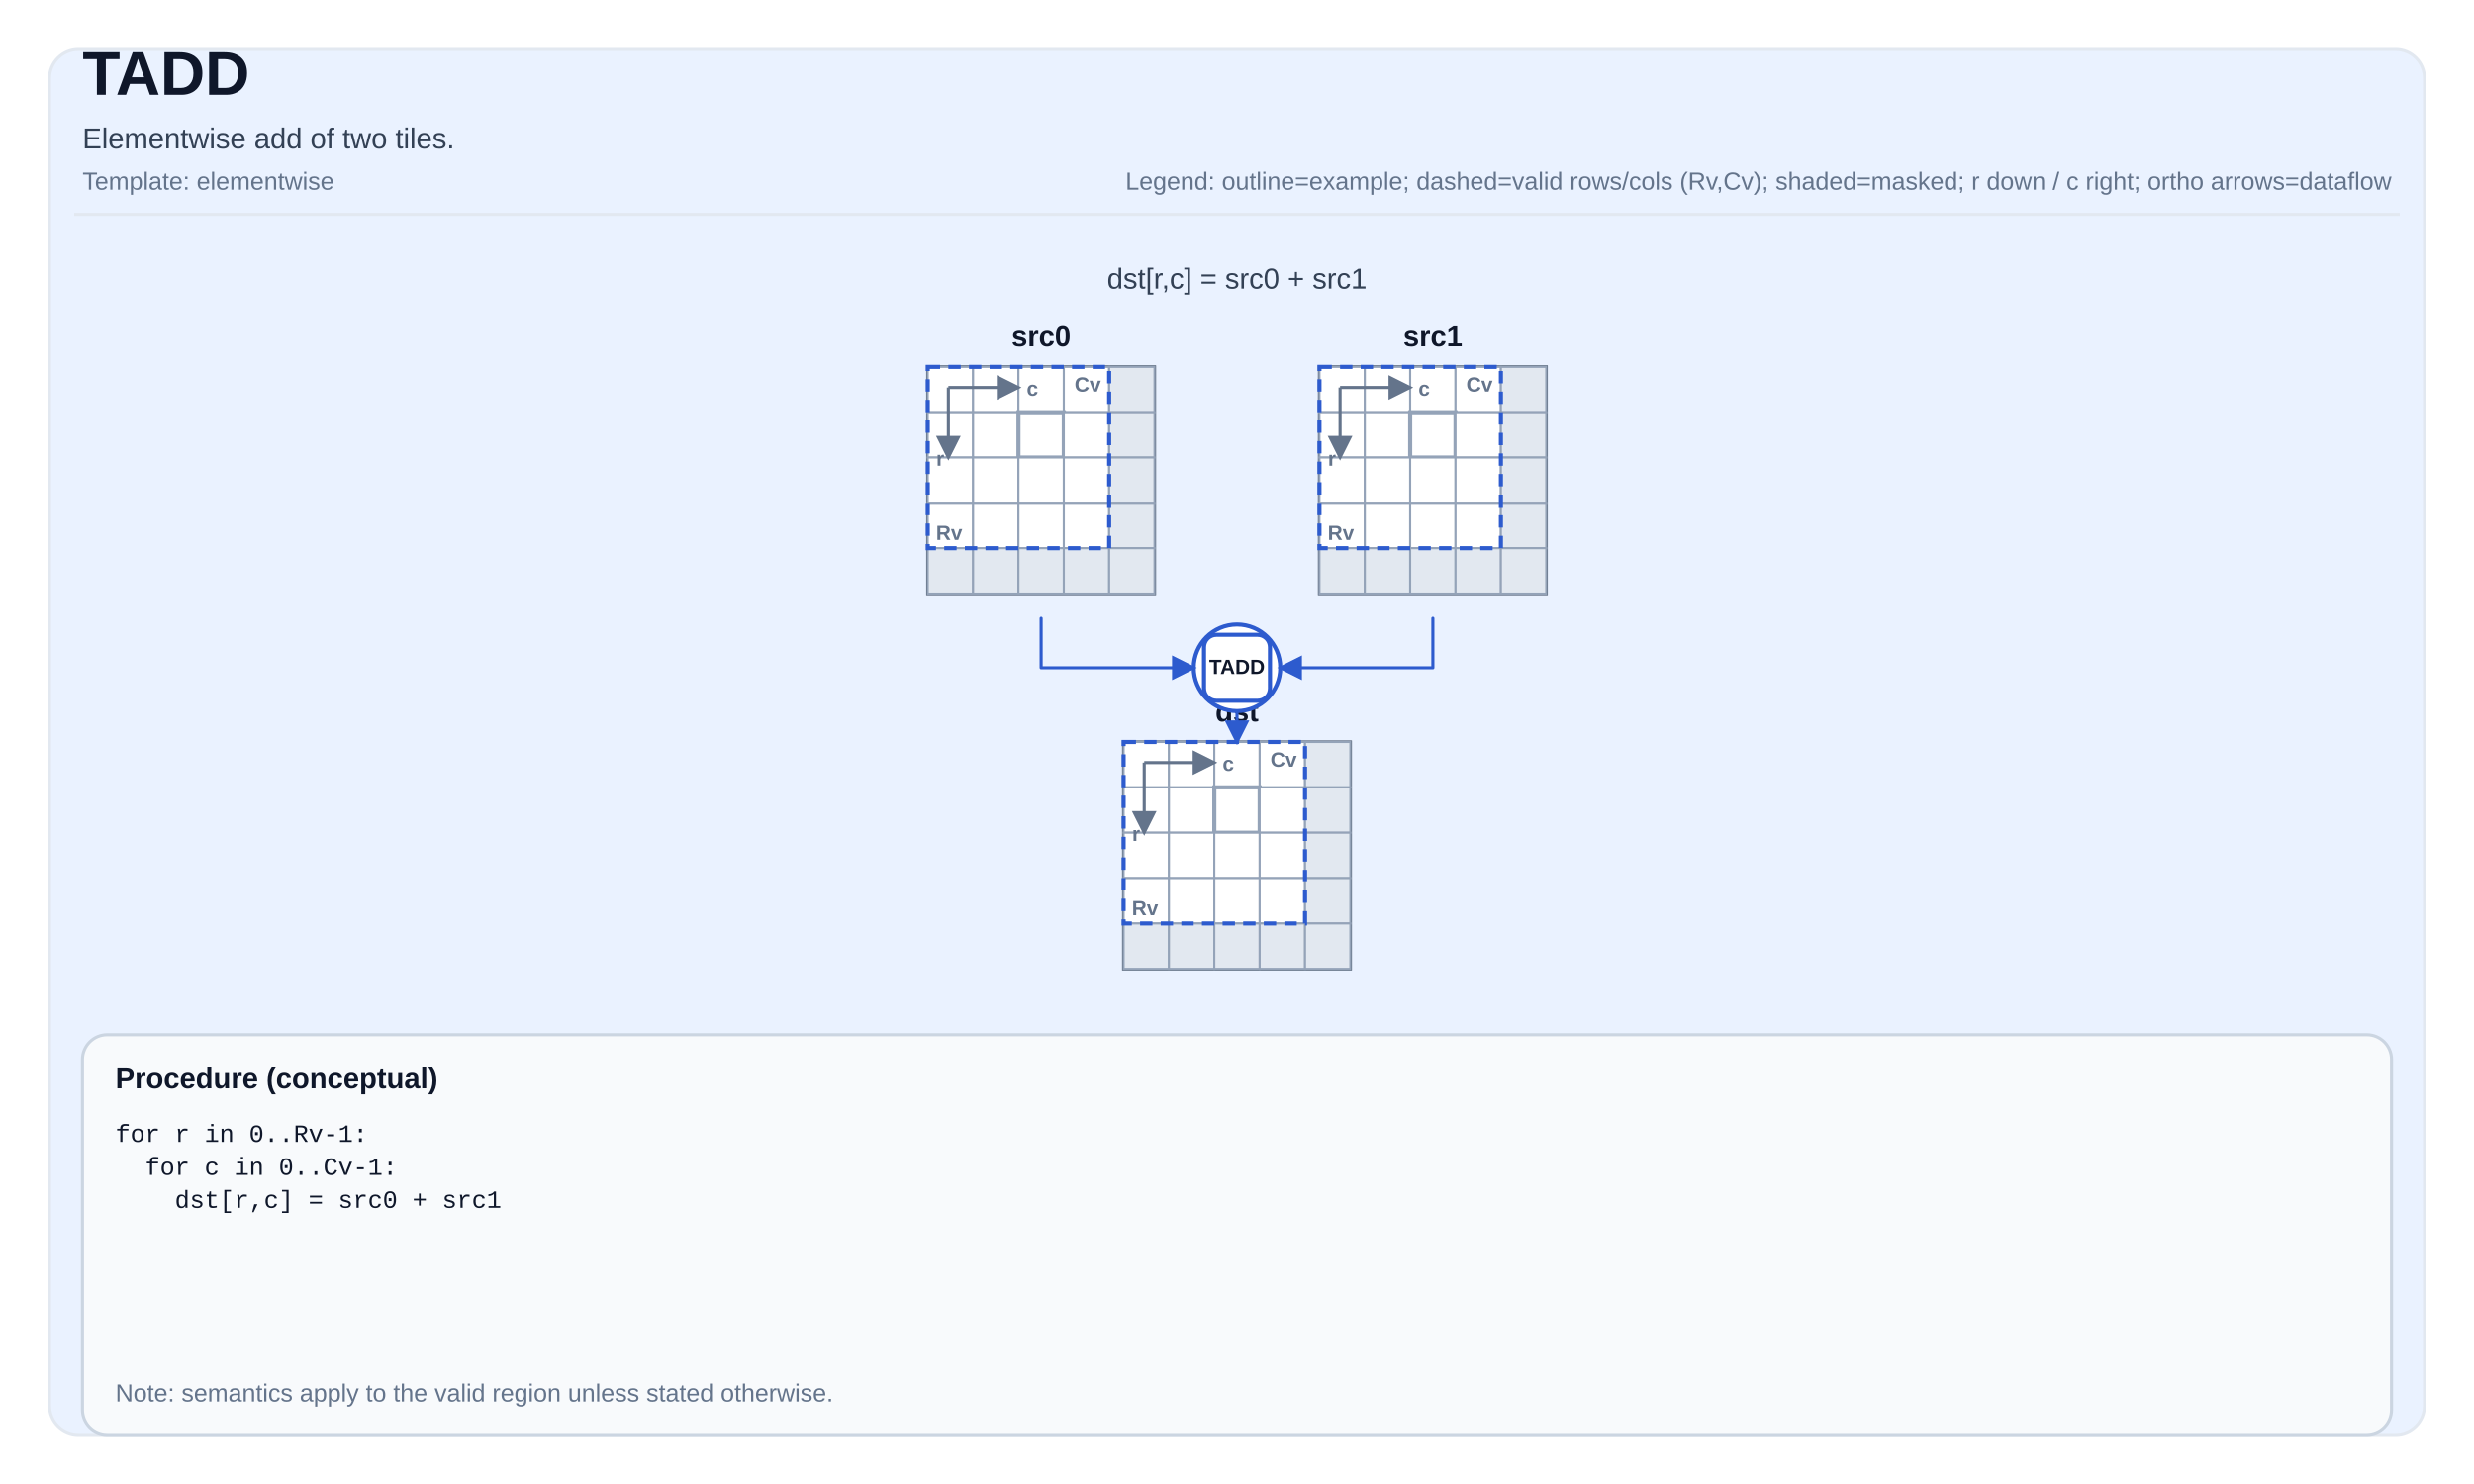
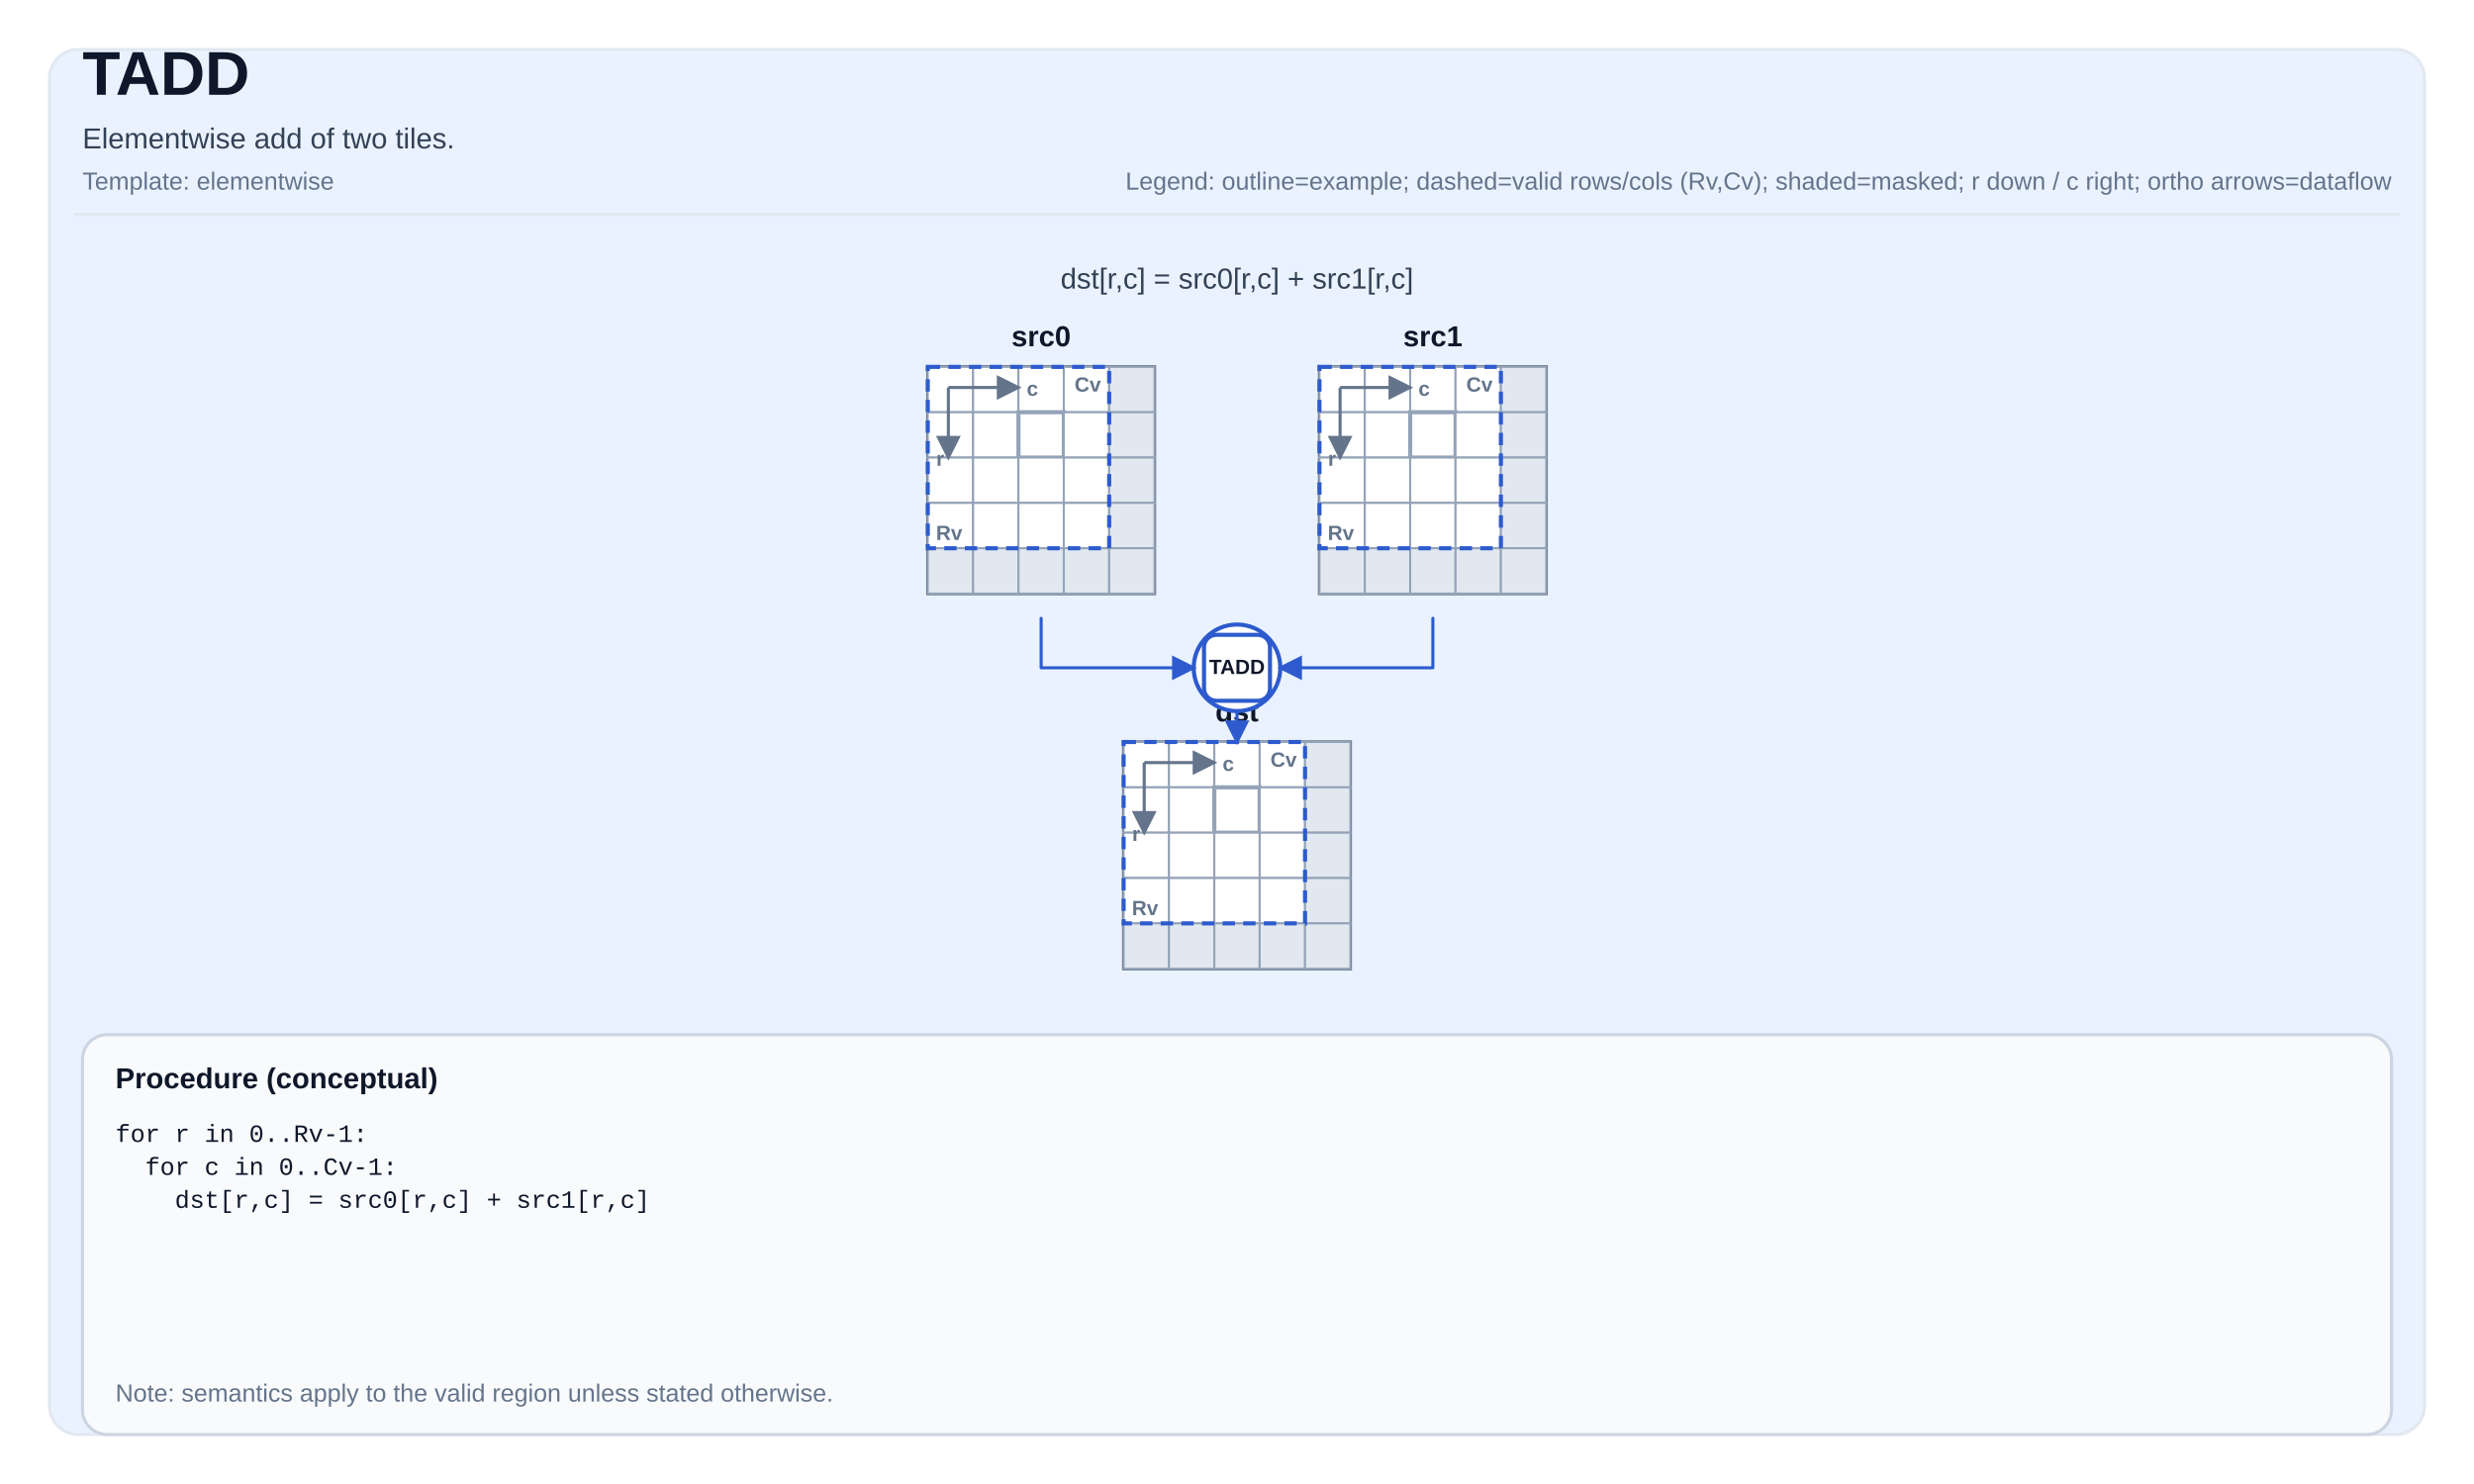
<svg xmlns="http://www.w3.org/2000/svg" width="1200" height="720" viewBox="0 0 1200 720" role="img" aria-label="TADD tile operation diagram">
  <defs>
    <marker id="arrow" markerWidth="8" markerHeight="8" refX="7" refY="4" orient="auto">
      <path d="M0,0 L0,8 L8,4 z" fill="#2D5BCE" />
    </marker>
    <marker id="axisArrow" markerWidth="8" markerHeight="8" refX="7" refY="4" orient="auto">
      <path d="M0,0 L0,8 L8,4 z" fill="#64748b" />
    </marker>
  </defs>
  <style>
svg { font-family: Arial, Helvetica, sans-serif; }
.title { font-size: 30px; font-weight: 700; fill: #0f172a; }
.subtitle { font-size: 14px; fill: #334155; }
.meta { font-size: 12px; fill: #64748b; }
.frame { fill: white; }
.panel { fill: #EAF2FF; stroke: #e2e8f0; stroke-width: 1.5; rx: 14; }
.tileLabel { font-size: 14px; font-weight: 700; fill: #0f172a; }
.tileBorder { fill: none; stroke: #475569; stroke-width: 1.5; }
.cell { fill: #ffffff; stroke: #94a3b8; stroke-width: 1; }
.cellMasked { fill: #e2e8f0; }
.cellHL { stroke-width: 2; }
.cellText { font-family: ui-monospace, SFMono-Regular, Menlo, Monaco, Consolas, 'Liberation Mono', 'Courier New', monospace; font-size: 10px; fill: #0f172a; }
.arrow { stroke-width: 1.5; fill: none; stroke-linejoin: round; stroke-linecap: round; }
.axisLine { stroke: #64748b; stroke-width: 1.5; fill: none; }
.axisText { font-size: 10px; fill: #64748b; font-weight: 700; }
.opCircle { fill: #ffffff; stroke-width: 2; }
.opRect { fill: #ffffff; stroke-width: 2; }
.opText { font-size: 10px; font-weight: 800; fill: #0f172a; }
.procBox { fill: #f8fafc; stroke: #cbd5e1; stroke-width: 1.5; rx: 12; }
.procTitle { font-size: 14px; font-weight: 700; fill: #0f172a; }
.procText { font-family: ui-monospace, SFMono-Regular, Menlo, Monaco, Consolas, 'Liberation Mono', 'Courier New', monospace; font-size: 12px; fill: #0f172a; }
.smallLabel { font-size: 12px; fill: #334155; }
.scalarBox { fill: #ffffff; stroke: #cbd5e1; stroke-width: 1.5; }
.scalarValue { font-size: 16px; font-weight: 700; }
.validBox { fill: none; stroke-width: 2; stroke-dasharray: 6 4; }
</style>
  <rect x="0" y="0" width="1200" height="720" class="frame" />
  <rect x="24" y="24" width="1152" height="672" class="panel" />
  <text x="40" y="46" class="title">TADD</text>
  <text x="40" y="72" class="subtitle">Elementwise add of two tiles.</text>
  <text x="40" y="92" class="meta">Template: elementwise</text>
  <text x="1160" y="92" class="meta" text-anchor="end">Legend: outline=example; dashed=valid rows/cols (Rv,Cv); shaded=masked; r down / c right; ortho arrows=dataflow</text>
  <line x1="36" y1="104" x2="1164" y2="104" stroke="#e2e8f0" stroke-width="1.5" />
-   <text x="600" y="140" class="subtitle" text-anchor="middle" fill="#2D5BCE">dst[r,c] = src0 + src1</text>
+   <text x="600" y="140" class="subtitle" text-anchor="middle" fill="#2D5BCE">dst[r,c] = src0[r,c] + src1[r,c]</text>
  <text x="505" y="168" class="tileLabel" text-anchor="middle">src0</text>
  <rect x="450" y="178" width="110" height="110" class="tileBorder" />
  <rect x="450" y="178" width="22" height="22" class="cell" />
  <rect x="472" y="178" width="22" height="22" class="cell" />
  <rect x="494" y="178" width="22" height="22" class="cell" />
  <rect x="516" y="178" width="22" height="22" class="cell" />
  <rect x="538" y="178" width="22" height="22" class="cell cellMasked" />
  <rect x="450" y="200" width="22" height="22" class="cell" />
  <rect x="472" y="200" width="22" height="22" class="cell" />
  <rect x="494" y="200" width="22" height="22" class="cell cellHL" stroke="#2D5BCE" />
  <rect x="516" y="200" width="22" height="22" class="cell" />
  <rect x="538" y="200" width="22" height="22" class="cell cellMasked" />
  <rect x="450" y="222" width="22" height="22" class="cell" />
  <rect x="472" y="222" width="22" height="22" class="cell" />
  <rect x="494" y="222" width="22" height="22" class="cell" />
  <rect x="516" y="222" width="22" height="22" class="cell" />
  <rect x="538" y="222" width="22" height="22" class="cell cellMasked" />
  <rect x="450" y="244" width="22" height="22" class="cell" />
  <rect x="472" y="244" width="22" height="22" class="cell" />
  <rect x="494" y="244" width="22" height="22" class="cell" />
  <rect x="516" y="244" width="22" height="22" class="cell" />
  <rect x="538" y="244" width="22" height="22" class="cell cellMasked" />
  <rect x="450" y="266" width="22" height="22" class="cell cellMasked" />
  <rect x="472" y="266" width="22" height="22" class="cell cellMasked" />
  <rect x="494" y="266" width="22" height="22" class="cell cellMasked" />
  <rect x="516" y="266" width="22" height="22" class="cell cellMasked" />
  <rect x="538" y="266" width="22" height="22" class="cell cellMasked" />
  <rect x="450" y="178" width="88" height="88" class="validBox" stroke="#2D5BCE" />
  <text x="454" y="262" class="axisText">Rv</text>
  <text x="534" y="190" class="axisText" text-anchor="end">Cv</text>
  <path d="M 460 188 L 494 188" class="axisLine" marker-end="url(#axisArrow)" />
  <path d="M 460 188 L 460 222" class="axisLine" marker-end="url(#axisArrow)" />
  <text x="498" y="192" class="axisText">c</text>
  <text x="458" y="226" class="axisText" text-anchor="end">r</text>
  <text x="695" y="168" class="tileLabel" text-anchor="middle">src1</text>
  <rect x="640" y="178" width="110" height="110" class="tileBorder" />
  <rect x="640" y="178" width="22" height="22" class="cell" />
  <rect x="662" y="178" width="22" height="22" class="cell" />
  <rect x="684" y="178" width="22" height="22" class="cell" />
  <rect x="706" y="178" width="22" height="22" class="cell" />
  <rect x="728" y="178" width="22" height="22" class="cell cellMasked" />
  <rect x="640" y="200" width="22" height="22" class="cell" />
  <rect x="662" y="200" width="22" height="22" class="cell" />
  <rect x="684" y="200" width="22" height="22" class="cell cellHL" stroke="#2D5BCE" />
  <rect x="706" y="200" width="22" height="22" class="cell" />
  <rect x="728" y="200" width="22" height="22" class="cell cellMasked" />
  <rect x="640" y="222" width="22" height="22" class="cell" />
  <rect x="662" y="222" width="22" height="22" class="cell" />
  <rect x="684" y="222" width="22" height="22" class="cell" />
  <rect x="706" y="222" width="22" height="22" class="cell" />
  <rect x="728" y="222" width="22" height="22" class="cell cellMasked" />
  <rect x="640" y="244" width="22" height="22" class="cell" />
  <rect x="662" y="244" width="22" height="22" class="cell" />
  <rect x="684" y="244" width="22" height="22" class="cell" />
  <rect x="706" y="244" width="22" height="22" class="cell" />
  <rect x="728" y="244" width="22" height="22" class="cell cellMasked" />
  <rect x="640" y="266" width="22" height="22" class="cell cellMasked" />
  <rect x="662" y="266" width="22" height="22" class="cell cellMasked" />
  <rect x="684" y="266" width="22" height="22" class="cell cellMasked" />
  <rect x="706" y="266" width="22" height="22" class="cell cellMasked" />
  <rect x="728" y="266" width="22" height="22" class="cell cellMasked" />
  <rect x="640" y="178" width="88" height="88" class="validBox" stroke="#2D5BCE" />
  <text x="644" y="262" class="axisText">Rv</text>
  <text x="724" y="190" class="axisText" text-anchor="end">Cv</text>
  <path d="M 650 188 L 684 188" class="axisLine" marker-end="url(#axisArrow)" />
  <path d="M 650 188 L 650 222" class="axisLine" marker-end="url(#axisArrow)" />
  <text x="688" y="192" class="axisText">c</text>
  <text x="648" y="226" class="axisText" text-anchor="end">r</text>
  <text x="600" y="350" class="tileLabel" text-anchor="middle">dst</text>
  <rect x="545" y="360" width="110" height="110" class="tileBorder" />
  <rect x="545" y="360" width="22" height="22" class="cell" />
  <rect x="567" y="360" width="22" height="22" class="cell" />
  <rect x="589" y="360" width="22" height="22" class="cell" />
  <rect x="611" y="360" width="22" height="22" class="cell" />
  <rect x="633" y="360" width="22" height="22" class="cell cellMasked" />
  <rect x="545" y="382" width="22" height="22" class="cell" />
  <rect x="567" y="382" width="22" height="22" class="cell" />
  <rect x="589" y="382" width="22" height="22" class="cell cellHL" stroke="#2D5BCE" />
  <rect x="611" y="382" width="22" height="22" class="cell" />
  <rect x="633" y="382" width="22" height="22" class="cell cellMasked" />
  <rect x="545" y="404" width="22" height="22" class="cell" />
  <rect x="567" y="404" width="22" height="22" class="cell" />
  <rect x="589" y="404" width="22" height="22" class="cell" />
  <rect x="611" y="404" width="22" height="22" class="cell" />
  <rect x="633" y="404" width="22" height="22" class="cell cellMasked" />
  <rect x="545" y="426" width="22" height="22" class="cell" />
  <rect x="567" y="426" width="22" height="22" class="cell" />
  <rect x="589" y="426" width="22" height="22" class="cell" />
  <rect x="611" y="426" width="22" height="22" class="cell" />
  <rect x="633" y="426" width="22" height="22" class="cell cellMasked" />
  <rect x="545" y="448" width="22" height="22" class="cell cellMasked" />
  <rect x="567" y="448" width="22" height="22" class="cell cellMasked" />
  <rect x="589" y="448" width="22" height="22" class="cell cellMasked" />
  <rect x="611" y="448" width="22" height="22" class="cell cellMasked" />
  <rect x="633" y="448" width="22" height="22" class="cell cellMasked" />
  <rect x="545" y="360" width="88" height="88" class="validBox" stroke="#2D5BCE" />
  <text x="549" y="444" class="axisText">Rv</text>
  <text x="629" y="372" class="axisText" text-anchor="end">Cv</text>
  <path d="M 555 370 L 589 370" class="axisLine" marker-end="url(#axisArrow)" />
  <path d="M 555 370 L 555 404" class="axisLine" marker-end="url(#axisArrow)" />
  <text x="593" y="374" class="axisText">c</text>
  <text x="553" y="408" class="axisText" text-anchor="end">r</text>
  <circle cx="600" cy="324" r="21" class="opCircle" stroke="#2D5BCE" />
  <rect x="584" y="308" width="32" height="32" rx="6" class="opRect" stroke="#2D5BCE" />
  <text x="600" y="327.0" class="opText" font-size="10px" text-anchor="middle">TADD</text>
  <path d="M 505 300 L 505 324 L 579 324" class="arrow" stroke="#2D5BCE" marker-end="url(#arrow)" />
  <path d="M 695 300 L 695 324 L 621 324" class="arrow" stroke="#2D5BCE" marker-end="url(#arrow)" />
  <path d="M 600 345 L 600 360" class="arrow" stroke="#2D5BCE" marker-end="url(#arrow)" />
  <rect x="40" y="502" width="1120" height="194" class="procBox" />
  <text x="56" y="528" class="procTitle">Procedure (conceptual)</text>
  <text x="56" y="554" class="procText" xml:space="preserve">
    <tspan x="56" dy="0">for r in 0..Rv-1:</tspan>
    <tspan x="56" dy="16">  for c in 0..Cv-1:</tspan>
-     <tspan x="56" dy="16">    dst[r,c] = src0 + src1</tspan>
+     <tspan x="56" dy="16">    dst[r,c] = src0[r,c] + src1[r,c]</tspan>
  </text>
  <text x="56" y="680" class="meta">Note: semantics apply to the valid region unless stated otherwise.</text>
</svg>
